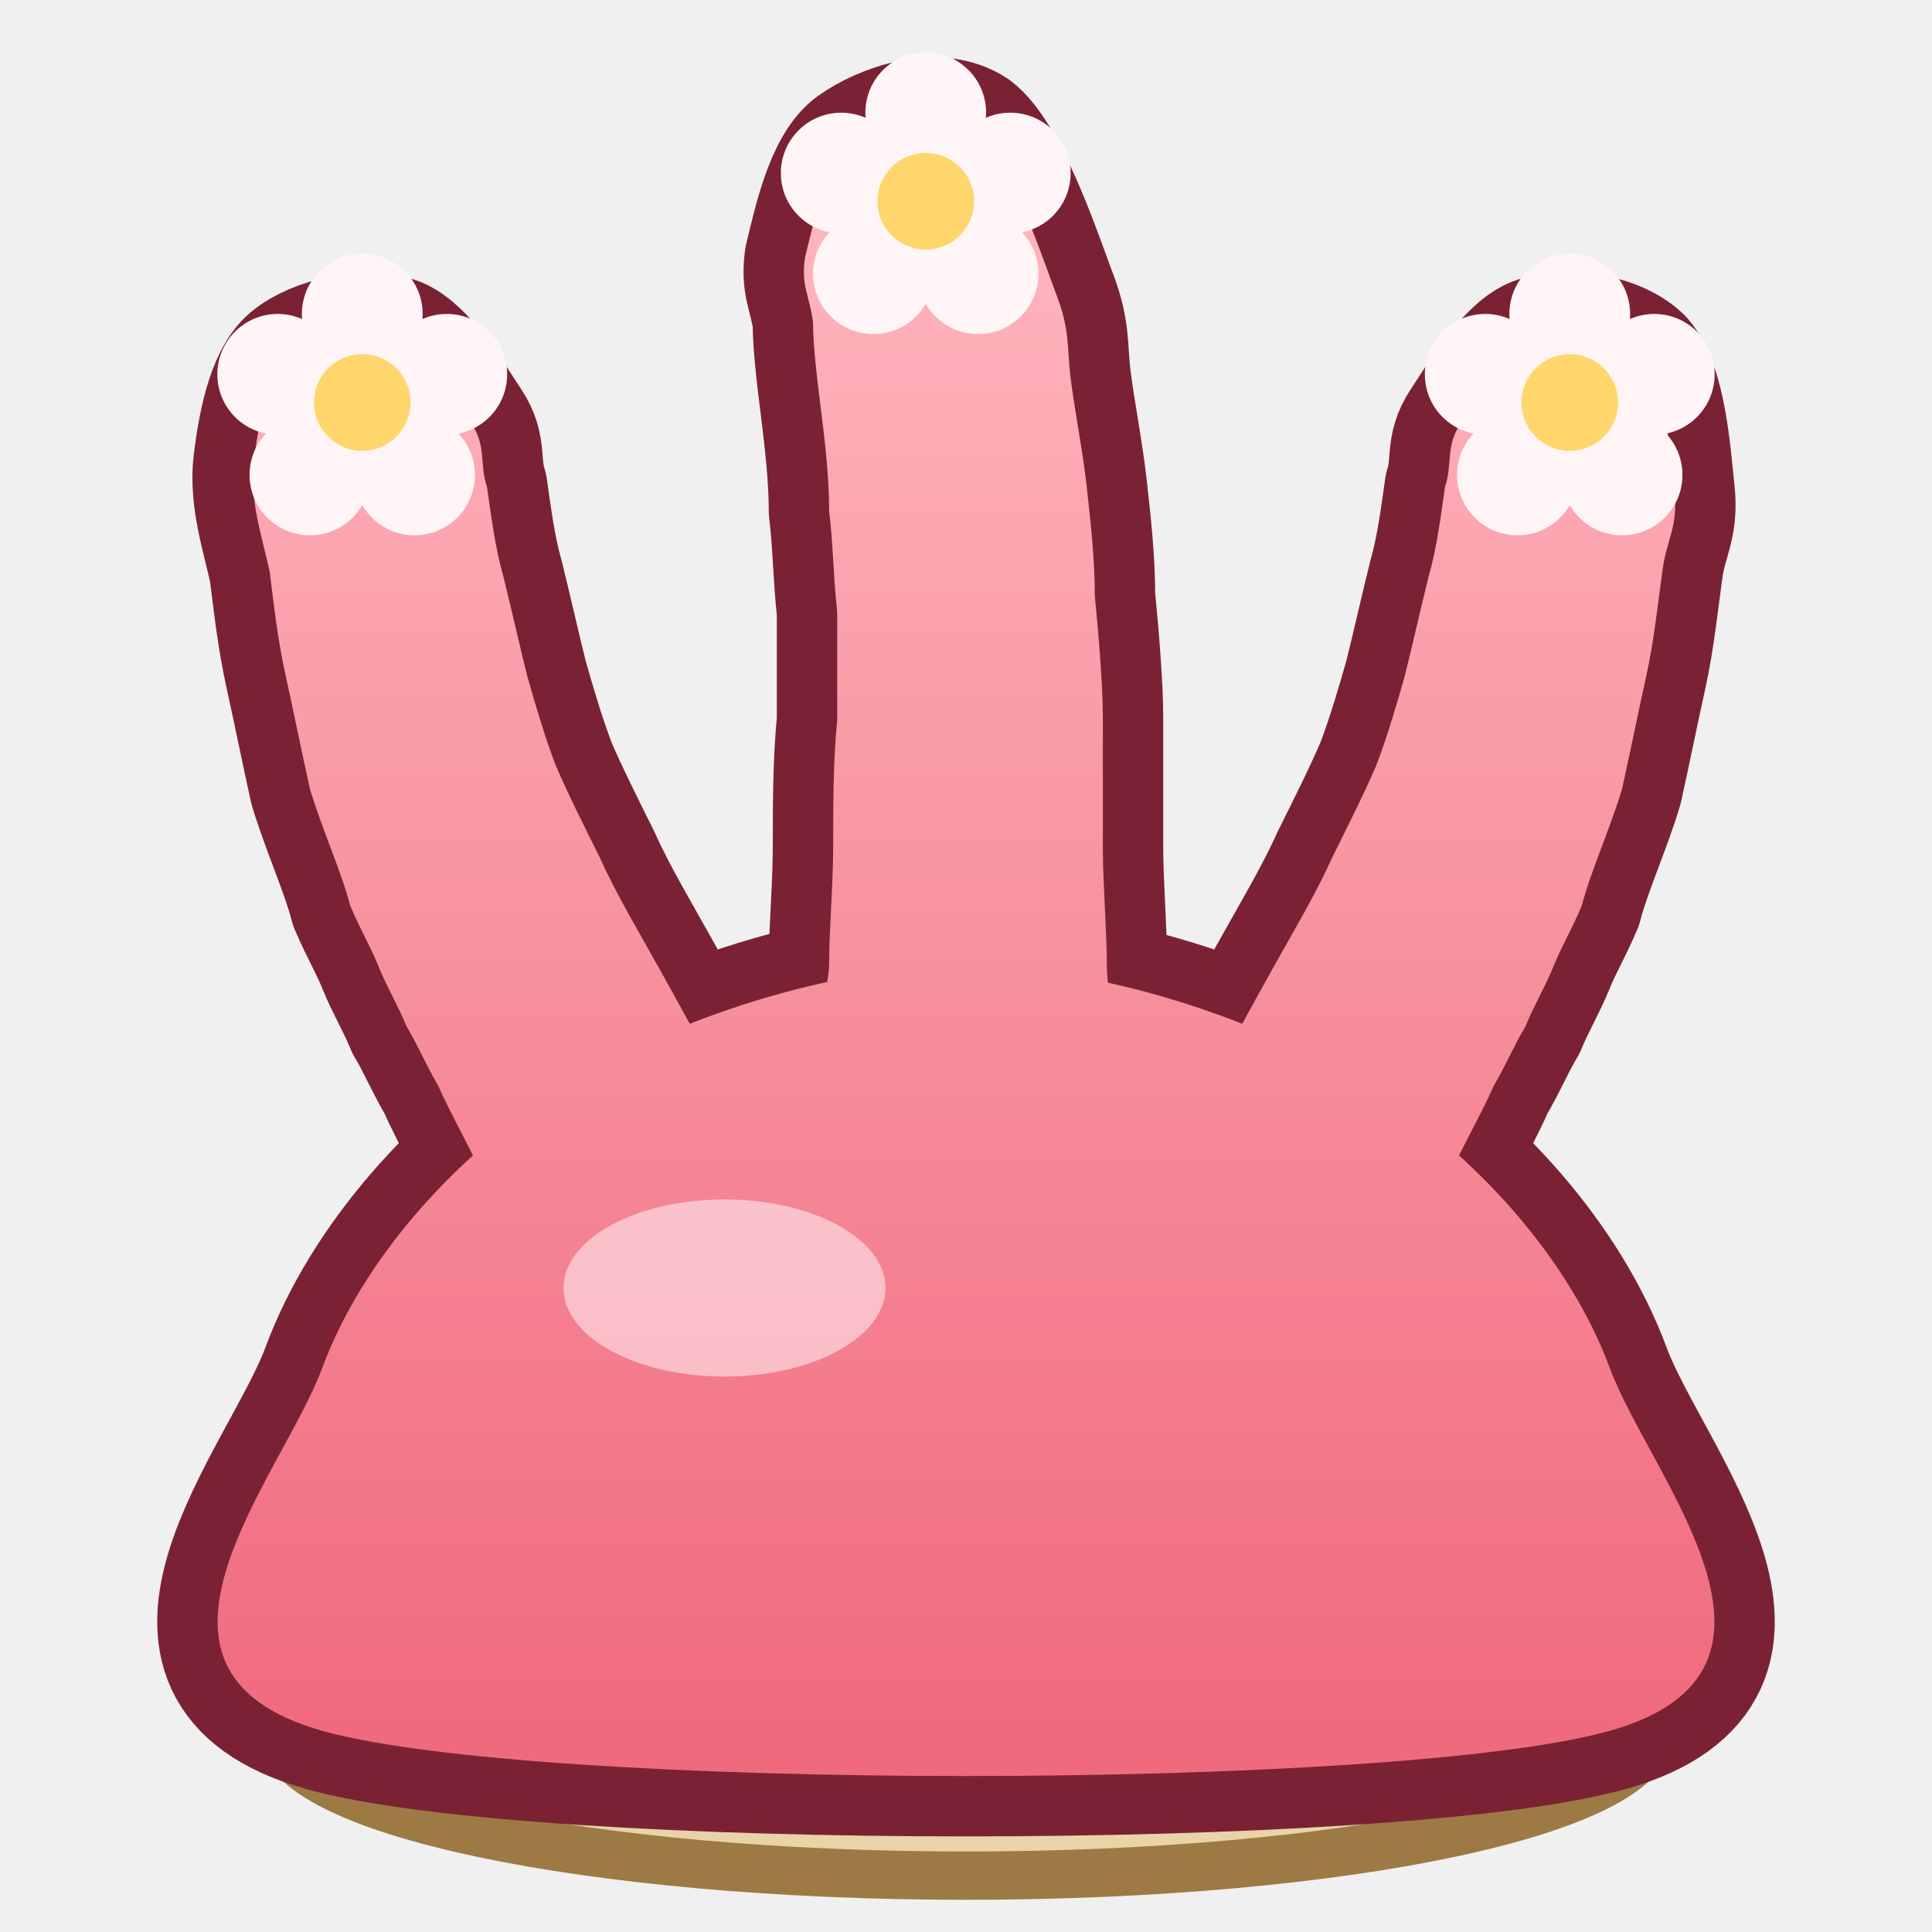
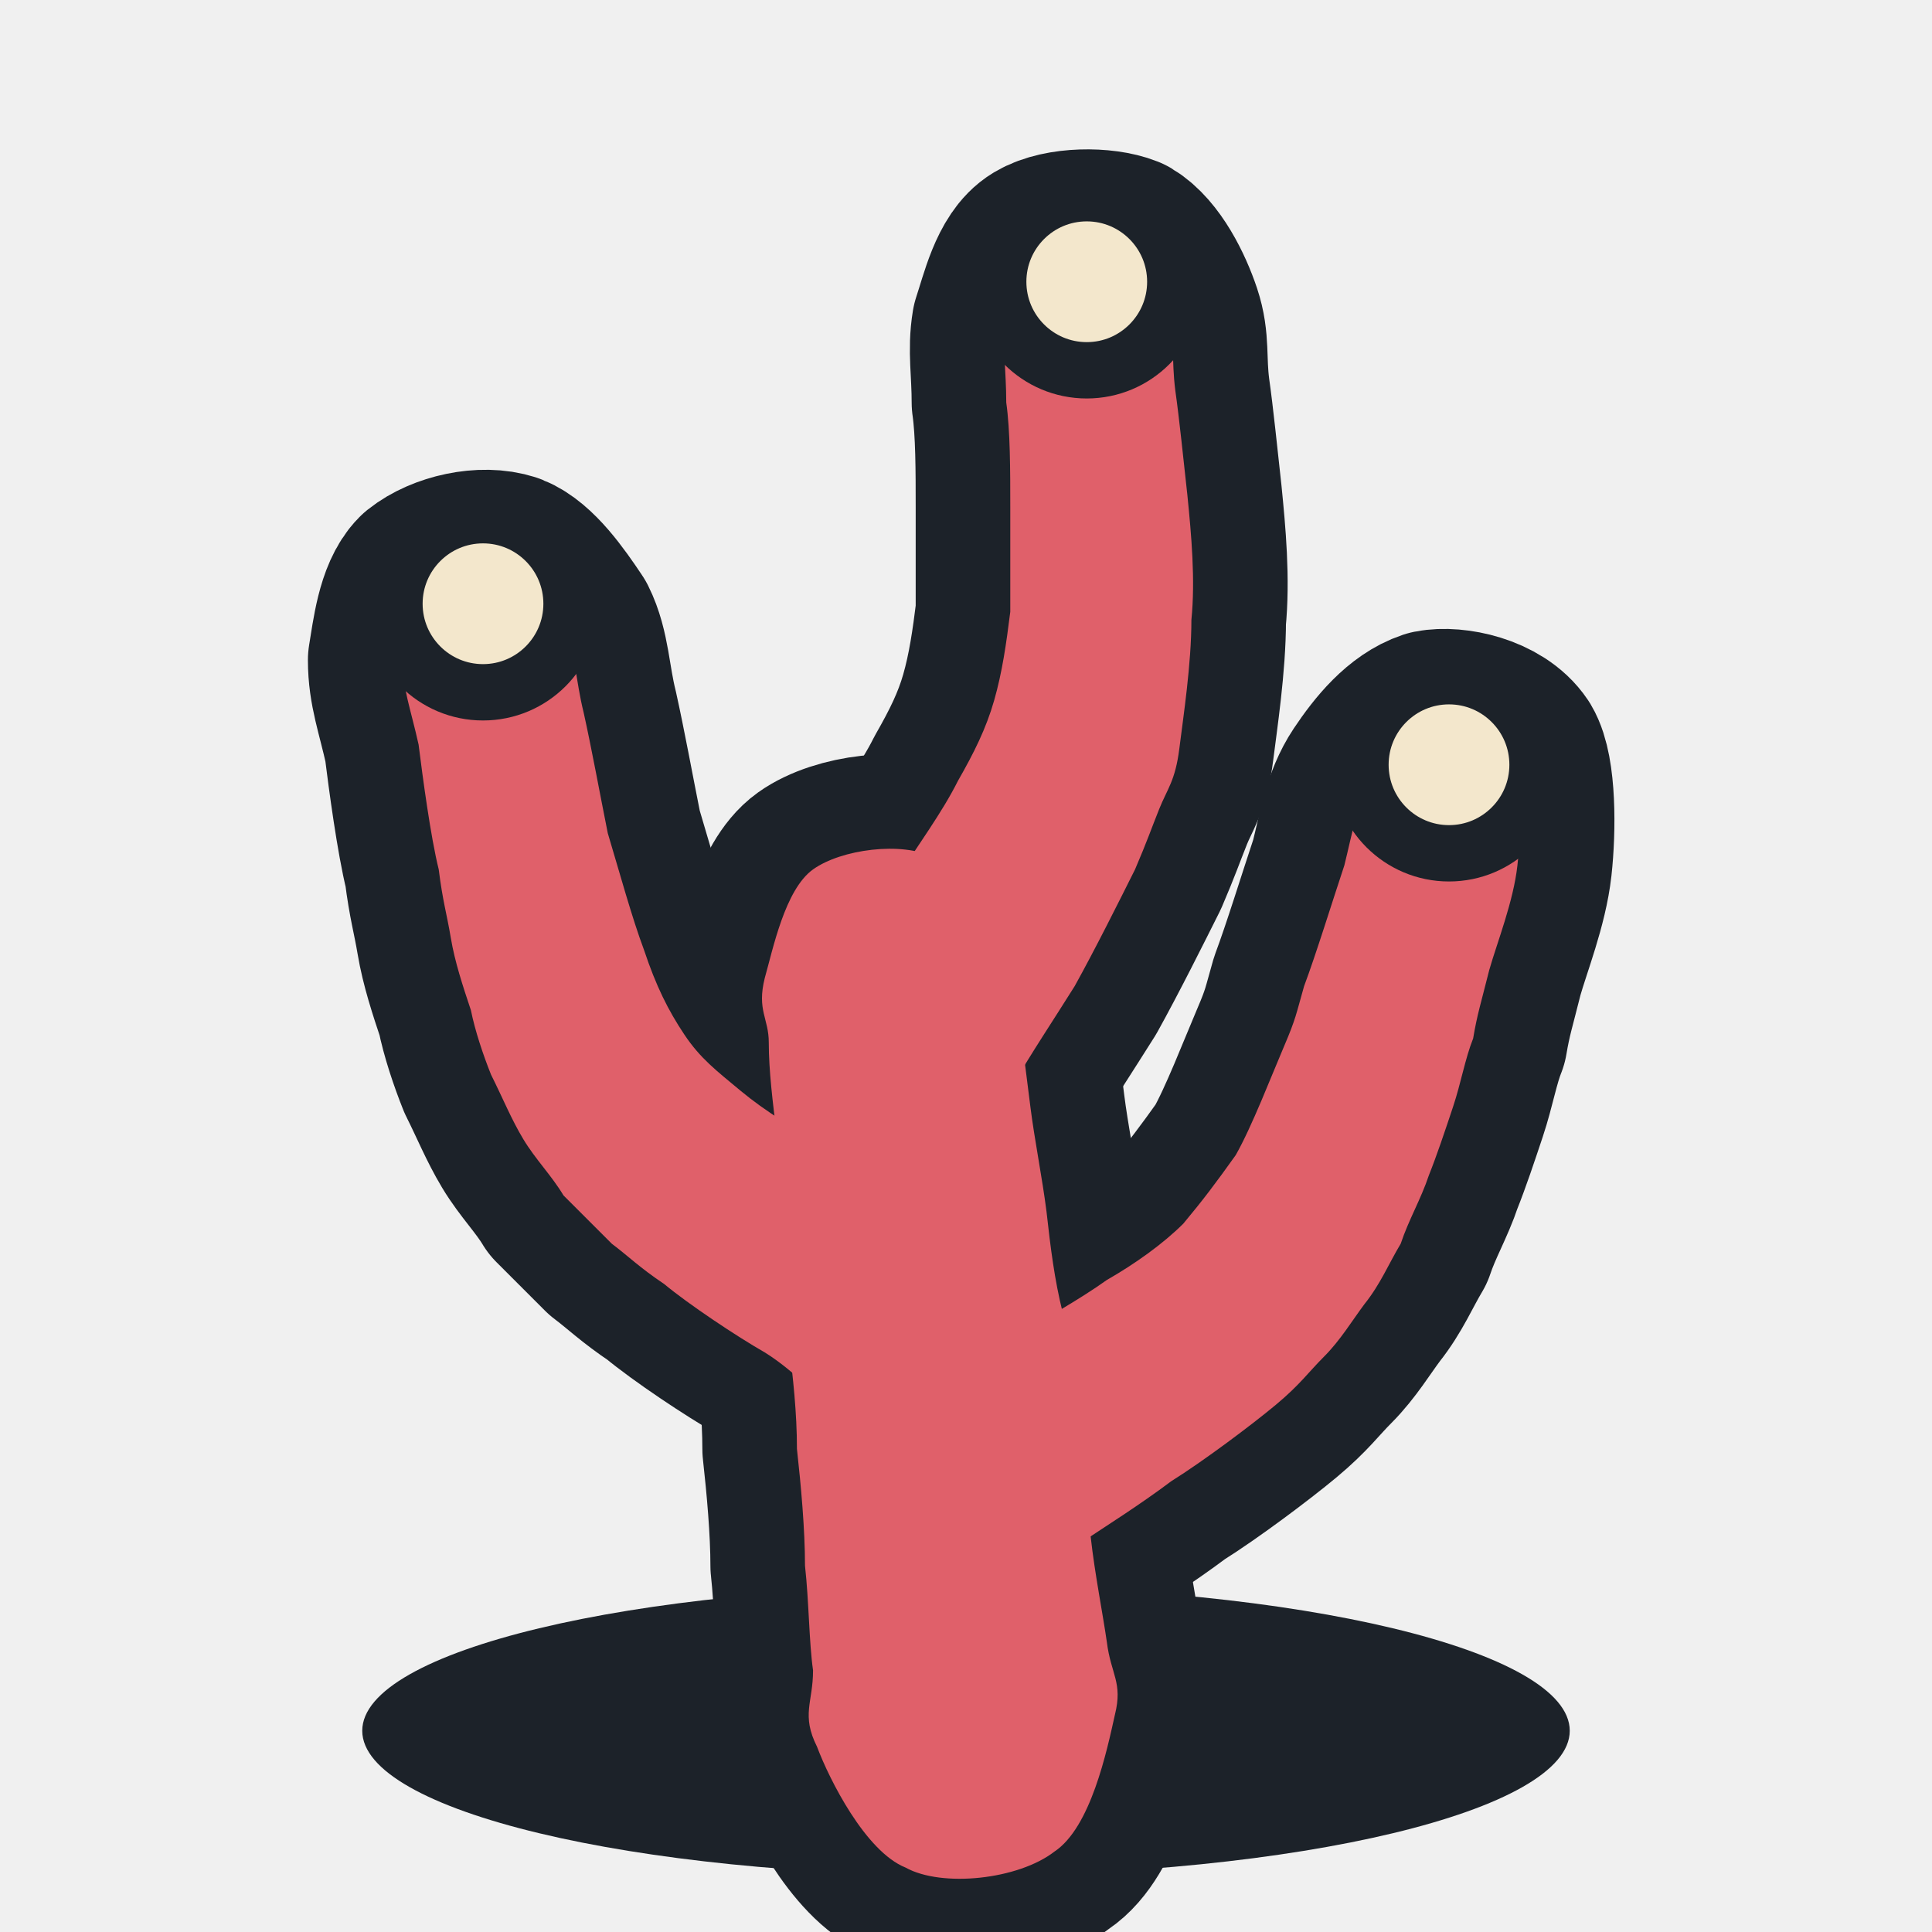
<svg xmlns="http://www.w3.org/2000/svg" viewBox="0 0 48 48" width="48" height="48">
-   <defs>
-     <linearGradient id="piececoralg0" gradientUnits="userSpaceOnUse" x1="0" y1="4" x2="0" y2="43">
-       <stop offset="0" stop-color="#ffb8c0" />
-       <stop offset="1" stop-color="#f06a7e" />
-     </linearGradient>
-     <linearGradient id="piececoralg1" gradientUnits="userSpaceOnUse" x1="0" y1="4" x2="0" y2="43">
-       <stop offset="0" stop-color="#ffb8c0" />
-       <stop offset="1" stop-color="#f06a7e" />
-     </linearGradient>
-     <linearGradient id="piececoralg2" gradientUnits="userSpaceOnUse" x1="0" y1="4" x2="0" y2="43">
-       <stop offset="0" stop-color="#ffb8c0" />
-       <stop offset="1" stop-color="#f06a7e" />
-     </linearGradient>
-     <linearGradient id="piececoralg3" gradientUnits="userSpaceOnUse" x1="0" y1="4" x2="0" y2="43">
-       <stop offset="0" stop-color="#ffb8c0" />
-       <stop offset="1" stop-color="#f06a7e" />
-     </linearGradient>
-   </defs>
-   <path d="M7,43 A17,3.6 0 1,0 41,43 A17,3.6 0 1,0 7,43 Z" fill="#e9d3a8" stroke="#9d7a44" stroke-width="1.2" stroke-linecap="round" stroke-linejoin="round" />
-   <path d="M18.9,28.5 C18.7,27.6 18.3,27.4 17.8,26.7 C17.4,25.9 16.9,25 16.4,24.1 C15.9,23.2 15.3,22.2 14.9,21.3 C14.5,20.5 14.1,19.7 13.8,19 C13.5,18.2 13.3,17.5 13.1,16.8 C12.9,16 12.7,15.1 12.5,14.3 C12.3,13.6 12.2,12.8 12.1,12.1 C11.9,11.5 12.1,11.1 11.7,10.5 C11.3,9.9 10.6,8.7 9.9,8.4 C9.1,8.1 7.8,8.4 7.2,8.9 C6.6,9.4 6.4,10.7 6.3,11.5 C6.2,12.4 6.5,13.3 6.7,14.2 C6.8,15 6.9,15.9 7.1,16.8 C7.3,17.7 7.5,18.7 7.7,19.6 C8,20.6 8.5,21.7 8.7,22.5 C9,23.2 9.2,23.5 9.4,24 C9.6,24.5 9.9,25 10.1,25.5 C10.4,26 10.5,26.3 10.9,27 C11.2,27.7 11.9,28.9 12.2,29.7 C12.6,30.4 12.5,30.9 13.1,31.5 C13.7,32.1 14.9,33.2 15.9,33.2 C16.8,33.3 18.2,32.5 18.7,31.7 C19.2,31 19,29.3 18.9,28.5 Z" fill="#7a2233" stroke="#7a2233" stroke-width="3" stroke-linecap="round" stroke-linejoin="round" />
-   <path d="M27.5,26 C27.8,25.2 27.5,24.8 27.5,24 C27.5,23.2 27.4,21.9 27.4,21.1 C27.4,20.3 27.4,20 27.4,19.5 C27.4,18.9 27.4,18.6 27.4,17.8 C27.4,17.1 27.3,15.8 27.2,14.8 C27.2,13.9 27.1,13 27,12.1 C26.9,11.2 26.7,10.2 26.6,9.4 C26.5,8.6 26.6,8.2 26.2,7.2 C25.8,6.1 25,3.8 24.2,3.2 C23.3,2.6 21.9,3.1 21.2,3.6 C20.5,4.1 20.2,5.6 20,6.4 C19.9,7.1 20.1,7.3 20.2,8 C20.2,8.6 20.3,9.4 20.4,10.2 C20.5,11 20.6,11.9 20.6,12.7 C20.7,13.5 20.7,14.3 20.8,15.2 C20.8,16 20.8,16.9 20.8,17.9 C20.7,18.9 20.7,20 20.7,21 C20.7,22 20.6,23.1 20.6,23.9 C20.6,24.7 20.2,25.1 20.5,26 C20.8,26.8 21.4,28.5 22.2,29 C23.1,29.5 24.8,29.5 25.7,29 C26.6,28.5 27.2,26.9 27.5,26 Z" fill="#7a2233" stroke="#7a2233" stroke-width="3" stroke-linecap="round" stroke-linejoin="round" />
-   <path d="M34.9,31.5 C35.5,30.9 35.4,30.4 35.8,29.7 C36.1,28.9 36.8,27.7 37.1,27 C37.5,26.3 37.6,26 37.9,25.5 C38.1,25 38.4,24.5 38.6,24 C38.8,23.5 39,23.2 39.3,22.5 C39.5,21.7 40,20.6 40.3,19.6 C40.5,18.7 40.7,17.7 40.9,16.8 C41.1,15.9 41.2,14.9 41.3,14.2 C41.4,13.4 41.7,13.1 41.6,12.2 C41.5,11.3 41.4,9.6 40.8,8.9 C40.2,8.3 38.9,8.1 38.1,8.4 C37.4,8.7 36.7,9.9 36.3,10.5 C35.9,11.1 36.1,11.5 35.9,12.1 C35.8,12.8 35.7,13.6 35.5,14.3 C35.3,15.1 35.1,16 34.9,16.8 C34.7,17.5 34.5,18.2 34.2,19 C33.9,19.7 33.5,20.5 33.1,21.3 C32.7,22.2 32.1,23.2 31.6,24.1 C31.1,25 30.6,25.9 30.2,26.7 C29.7,27.4 29.3,27.6 29.1,28.5 C29,29.3 28.8,31 29.3,31.7 C29.8,32.5 31.2,33.3 32.1,33.2 C33.1,33.2 34.3,32.1 34.9,31.5 Z" fill="#7a2233" stroke="#7a2233" stroke-width="3" stroke-linecap="round" stroke-linejoin="round" />
-   <path d="M8,43 C2.7,41.5 7,36.7 8,34 C9,31.3 11.3,28.7 14,27 C16.7,25.3 20.7,24 24,24 C27.3,24 31.3,25.3 34,27 C36.7,28.7 39,31.3 40,34 C41,36.7 45.3,41.5 40,43 C34.7,44.5 13.3,44.5 8,43 Z" fill="#7a2233" stroke="#7a2233" stroke-width="3" stroke-linecap="round" stroke-linejoin="round" />
-   <path d="M18.9,28.5 C18.7,27.6 18.3,27.4 17.8,26.7 C17.4,25.9 16.9,25 16.4,24.1 C15.9,23.2 15.3,22.2 14.9,21.3 C14.5,20.5 14.1,19.7 13.8,19 C13.5,18.2 13.3,17.5 13.1,16.8 C12.9,16 12.7,15.1 12.5,14.3 C12.3,13.6 12.2,12.8 12.1,12.1 C11.9,11.5 12.1,11.1 11.7,10.5 C11.3,9.9 10.6,8.7 9.9,8.4 C9.1,8.1 7.8,8.4 7.2,8.9 C6.6,9.4 6.4,10.7 6.3,11.5 C6.2,12.4 6.5,13.3 6.7,14.2 C6.8,15 6.9,15.9 7.1,16.8 C7.3,17.7 7.5,18.7 7.7,19.6 C8,20.6 8.5,21.7 8.7,22.5 C9,23.2 9.2,23.5 9.4,24 C9.6,24.5 9.9,25 10.1,25.5 C10.4,26 10.5,26.3 10.9,27 C11.2,27.7 11.9,28.9 12.2,29.7 C12.6,30.4 12.5,30.9 13.1,31.5 C13.7,32.1 14.9,33.2 15.9,33.2 C16.8,33.3 18.2,32.5 18.7,31.7 C19.2,31 19,29.3 18.9,28.5 Z" fill="url(#piececoralg0)" />
-   <path d="M27.5,26 C27.8,25.2 27.5,24.8 27.5,24 C27.5,23.2 27.4,21.9 27.4,21.1 C27.4,20.3 27.4,20 27.4,19.5 C27.4,18.9 27.4,18.6 27.4,17.8 C27.4,17.1 27.3,15.8 27.2,14.8 C27.2,13.9 27.1,13 27,12.1 C26.9,11.2 26.7,10.2 26.6,9.4 C26.5,8.6 26.6,8.2 26.2,7.2 C25.8,6.1 25,3.8 24.2,3.2 C23.3,2.6 21.9,3.1 21.2,3.6 C20.5,4.1 20.2,5.6 20,6.4 C19.9,7.1 20.1,7.3 20.2,8 C20.2,8.6 20.3,9.4 20.4,10.2 C20.5,11 20.6,11.9 20.6,12.7 C20.7,13.5 20.7,14.3 20.8,15.2 C20.8,16 20.8,16.9 20.8,17.9 C20.7,18.9 20.7,20 20.7,21 C20.7,22 20.6,23.1 20.6,23.9 C20.6,24.7 20.2,25.1 20.5,26 C20.8,26.8 21.4,28.5 22.2,29 C23.1,29.5 24.8,29.5 25.7,29 C26.6,28.5 27.2,26.9 27.5,26 Z" fill="url(#piececoralg1)" />
-   <path d="M34.9,31.5 C35.5,30.9 35.4,30.4 35.8,29.7 C36.1,28.9 36.8,27.7 37.1,27 C37.5,26.3 37.6,26 37.9,25.5 C38.1,25 38.4,24.5 38.6,24 C38.8,23.5 39,23.2 39.3,22.5 C39.5,21.7 40,20.6 40.3,19.6 C40.5,18.7 40.7,17.7 40.9,16.8 C41.1,15.9 41.2,14.9 41.3,14.2 C41.4,13.4 41.7,13.1 41.6,12.2 C41.5,11.3 41.4,9.6 40.8,8.9 C40.2,8.3 38.9,8.1 38.1,8.4 C37.4,8.7 36.7,9.9 36.3,10.5 C35.9,11.1 36.1,11.5 35.9,12.1 C35.8,12.8 35.7,13.6 35.5,14.3 C35.3,15.1 35.1,16 34.9,16.8 C34.7,17.5 34.5,18.2 34.2,19 C33.9,19.7 33.5,20.5 33.1,21.3 C32.7,22.2 32.1,23.2 31.6,24.1 C31.1,25 30.6,25.9 30.2,26.7 C29.7,27.4 29.3,27.6 29.1,28.5 C29,29.3 28.8,31 29.3,31.7 C29.8,32.5 31.2,33.3 32.1,33.2 C33.1,33.2 34.3,32.1 34.9,31.5 Z" fill="url(#piececoralg2)" />
-   <path d="M8,43 C2.7,41.5 7,36.7 8,34 C9,31.3 11.3,28.7 14,27 C16.7,25.3 20.7,24 24,24 C27.3,24 31.3,25.3 34,27 C36.7,28.7 39,31.3 40,34 C41,36.7 45.3,41.5 40,43 C34.7,44.5 13.3,44.5 8,43 Z" fill="url(#piececoralg3)" />
-   <path d="M7.5,7.8 A1.5,1.5 0 1,0 10.5,7.8 A1.5,1.5 0 1,0 7.5,7.8 Z" fill="#fff4f6" />
-   <path d="M9.6,9.3 A1.5,1.5 0 1,0 12.6,9.3 A1.5,1.5 0 1,0 9.6,9.3 Z" fill="#fff4f6" />
-   <path d="M8.8,11.8 A1.5,1.5 0 1,0 11.8,11.8 A1.5,1.5 0 1,0 8.8,11.8 Z" fill="#fff4f6" />
-   <path d="M6.2,11.8 A1.5,1.5 0 1,0 9.2,11.8 A1.5,1.5 0 1,0 6.2,11.8 Z" fill="#fff4f6" />
-   <path d="M5.4,9.3 A1.5,1.5 0 1,0 8.4,9.3 A1.5,1.5 0 1,0 5.4,9.3 Z" fill="#fff4f6" />
-   <path d="M7.8,10 A1.2,1.2 0 1,0 10.2,10 A1.2,1.2 0 1,0 7.8,10 Z" fill="#ffd66b" />
-   <path d="M21.5,2.8 A1.5,1.5 0 1,0 24.5,2.8 A1.5,1.5 0 1,0 21.5,2.8 Z" fill="#fff4f6" />
-   <path d="M23.6,4.3 A1.5,1.5 0 1,0 26.6,4.3 A1.5,1.5 0 1,0 23.6,4.3 Z" fill="#fff4f6" />
-   <path d="M22.8,6.8 A1.5,1.5 0 1,0 25.8,6.8 A1.5,1.5 0 1,0 22.8,6.8 Z" fill="#fff4f6" />
-   <path d="M20.2,6.8 A1.5,1.5 0 1,0 23.2,6.8 A1.5,1.5 0 1,0 20.2,6.8 Z" fill="#fff4f6" />
-   <path d="M19.4,4.3 A1.5,1.5 0 1,0 22.4,4.3 A1.5,1.5 0 1,0 19.4,4.3 Z" fill="#fff4f6" />
-   <path d="M21.8,5 A1.2,1.2 0 1,0 24.2,5 A1.2,1.2 0 1,0 21.8,5 Z" fill="#ffd66b" />
-   <path d="M37.5,7.8 A1.5,1.5 0 1,0 40.5,7.8 A1.5,1.5 0 1,0 37.5,7.8 Z" fill="#fff4f6" />
-   <path d="M39.6,9.3 A1.5,1.5 0 1,0 42.6,9.3 A1.5,1.5 0 1,0 39.6,9.3 Z" fill="#fff4f6" />
-   <path d="M38.8,11.8 A1.5,1.5 0 1,0 41.8,11.8 A1.5,1.5 0 1,0 38.8,11.8 Z" fill="#fff4f6" />
-   <path d="M36.2,11.8 A1.5,1.5 0 1,0 39.2,11.8 A1.5,1.5 0 1,0 36.2,11.8 Z" fill="#fff4f6" />
-   <path d="M35.4,9.3 A1.5,1.5 0 1,0 38.4,9.3 A1.5,1.5 0 1,0 35.4,9.3 Z" fill="#fff4f6" />
-   <path d="M37.8,10 A1.2,1.2 0 1,0 40.2,10 A1.2,1.2 0 1,0 37.8,10 Z" fill="#ffd66b" />
-   <path d="M14,32 A4,2.2 0 1,0 22,32 A4,2.2 0 1,0 14,32 Z" fill="#ffffff" fill-opacity="0.5" />
+   <path d="M9,43 A15,3.6 0 1,0 39,43 A15,3.6 0 1,0 9,43 Z" fill="#1c2229" />
+   <path d="M27.7,42.6 C27.9,41.8 27.6,41.6 27.5,40.8 C27.4,40.1 27.2,39.1 27.1,38.2 C27,37.3 26.8,36.2 26.7,35.3 C26.6,34.4 26.5,33.5 26.4,32.6 C26.2,31.8 26.1,31 26,30.1 C25.9,29.3 25.7,28.3 25.6,27.5 C25.5,26.7 25.4,25.9 25.3,25.2 C25.1,24.6 25.3,24.3 25,23.7 C24.6,23 24,21.6 23.2,21.3 C22.4,20.9 20.9,21.1 20.2,21.6 C19.5,22.1 19.2,23.6 19,24.3 C18.8,25.1 19.1,25.3 19.1,25.9 C19.1,26.6 19.2,27.4 19.3,28.2 C19.3,29 19.4,30 19.5,30.8 C19.5,31.7 19.6,32.5 19.6,33.4 C19.7,34.2 19.8,35.1 19.8,36 C19.9,36.9 20,38 20,38.9 C20.1,39.8 20.1,40.8 20.2,41.5 C20.2,42.3 19.9,42.6 20.3,43.4 C20.6,44.2 21.5,46 22.5,46.4 C23.4,46.9 25.3,46.7 26.2,46 C27.1,45.4 27.5,43.5 27.7,42.6 Z" fill="#1c2229" stroke="#1c2229" stroke-width="4.7" stroke-linecap="round" stroke-linejoin="round" />
+   <path d="M24.5,30.7 C24,30.1 23.4,30.1 22.8,29.7 C22.1,29.4 21.3,29 20.6,28.5 C19.8,28.1 19,27.6 18.4,27.1 C17.8,26.6 17.4,26.3 17,25.7 C16.6,25.1 16.3,24.5 16,23.6 C15.7,22.8 15.4,21.7 15.1,20.7 C14.9,19.7 14.7,18.6 14.5,17.7 C14.3,16.9 14.3,16.2 14,15.6 C13.6,15 13.1,14.3 12.6,14.1 C12,13.9 11.1,14.1 10.6,14.5 C10.2,14.9 10.1,15.8 10,16.4 C10,17.1 10.2,17.6 10.4,18.5 C10.5,19.3 10.7,20.8 10.9,21.6 C11,22.4 11.1,22.7 11.2,23.3 C11.3,23.9 11.5,24.5 11.7,25.1 C11.8,25.6 12,26.2 12.2,26.7 C12.5,27.3 12.7,27.8 13,28.3 C13.3,28.8 13.7,29.2 14,29.7 C14.4,30.1 14.8,30.5 15.2,30.9 C15.6,31.2 15.9,31.5 16.5,31.9 C17.1,32.4 18.3,33.2 19,33.6 C19.8,34.1 20.1,34.6 20.9,34.9 C21.8,35.2 23.4,35.7 24.2,35.5 C25,35.2 25.7,34 25.7,33.2 C25.8,32.4 25,31.3 24.5,30.7 Z" fill="#1c2229" stroke="#1c2229" stroke-width="4.7" stroke-linecap="round" stroke-linejoin="round" />
+   <path d="M24.3,28.4 C24.9,28 24.8,27.5 25.2,26.9 C25.6,26.2 26.2,25.3 26.7,24.5 C27.2,23.6 27.8,22.4 28.2,21.6 C28.5,20.9 28.6,20.6 28.8,20.1 C29,19.6 29.2,19.4 29.3,18.6 C29.4,17.8 29.6,16.5 29.6,15.4 C29.7,14.4 29.6,13.3 29.5,12.3 C29.4,11.4 29.3,10.4 29.2,9.7 C29.1,8.9 29.2,8.5 29,7.9 C28.8,7.3 28.4,6.5 27.9,6.2 C27.4,6 26.4,6 25.9,6.3 C25.4,6.6 25.2,7.5 25,8.1 C24.9,8.7 25,9.2 25,10 C25.1,10.7 25.1,11.7 25.1,12.6 C25.1,13.4 25.1,14.4 25.1,15.2 C25,16 24.9,16.7 24.7,17.4 C24.5,18.1 24.2,18.7 23.8,19.4 C23.4,20.2 22.8,21 22.3,21.8 C21.8,22.5 21.2,23.3 20.8,23.9 C20.4,24.6 19.9,24.8 19.7,25.6 C19.5,26.3 19.2,27.6 19.6,28.3 C20,29 21.1,29.7 21.9,29.7 C22.7,29.8 23.8,28.9 24.3,28.4 Z" fill="#1c2229" stroke="#1c2229" stroke-width="4.7" stroke-linecap="round" stroke-linejoin="round" />
+   <path d="M25.5,39.3 C26.2,39.1 26.3,38.7 26.9,38.3 C27.5,37.9 28.3,37.4 29.1,36.8 C29.9,36.3 31.1,35.4 31.7,34.9 C32.3,34.4 32.5,34.1 32.9,33.7 C33.3,33.3 33.6,32.8 33.9,32.4 C34.3,31.9 34.5,31.4 34.8,30.9 C35,30.3 35.3,29.8 35.5,29.2 C35.7,28.7 35.9,28.1 36.1,27.5 C36.3,26.9 36.4,26.3 36.6,25.8 C36.7,25.2 36.8,24.9 37,24.1 C37.2,23.4 37.6,22.4 37.7,21.5 C37.8,20.6 37.8,19.2 37.5,18.7 C37.1,18.1 36.1,17.9 35.6,18 C35,18.2 34.5,18.8 34.1,19.4 C33.7,20 33.6,20.7 33.4,21.5 C33.1,22.4 32.7,23.7 32.4,24.5 C32.2,25.2 32.2,25.3 31.9,26 C31.6,26.7 31.1,28 30.7,28.7 C30.2,29.4 29.9,29.8 29.4,30.4 C28.9,30.9 28.2,31.4 27.5,31.8 C26.8,32.3 25.9,32.8 25.2,33.2 C24.5,33.6 23.9,33.6 23.2,34.3 C22.5,34.9 21.3,36.3 21.3,37.2 C21.2,38 22.1,39.1 22.8,39.5 C23.5,39.8 24.8,39.5 25.5,39.3 Z" fill="#1c2229" stroke="#1c2229" stroke-width="4.7" stroke-linecap="round" stroke-linejoin="round" />
+   <path d="M27.7,42.6 C27.9,41.8 27.6,41.6 27.5,40.8 C27.4,40.1 27.2,39.1 27.1,38.2 C27,37.3 26.8,36.2 26.7,35.3 C26.6,34.4 26.5,33.5 26.4,32.6 C26.2,31.8 26.1,31 26,30.1 C25.9,29.3 25.7,28.3 25.6,27.5 C25.5,26.7 25.4,25.9 25.3,25.2 C25.1,24.6 25.3,24.3 25,23.7 C24.6,23 24,21.6 23.2,21.3 C22.4,20.9 20.9,21.1 20.2,21.6 C19.5,22.1 19.2,23.6 19,24.3 C18.8,25.1 19.1,25.3 19.1,25.9 C19.1,26.6 19.2,27.4 19.3,28.2 C19.3,29 19.4,30 19.5,30.8 C19.5,31.7 19.6,32.5 19.6,33.4 C19.7,34.2 19.8,35.1 19.8,36 C19.9,36.9 20,38 20,38.9 C20.1,39.8 20.1,40.8 20.2,41.5 C20.2,42.3 19.9,42.6 20.3,43.4 C20.6,44.2 21.5,46 22.5,46.4 C23.4,46.9 25.3,46.7 26.2,46 C27.1,45.4 27.5,43.5 27.7,42.6 Z" fill="#e0606a" />
+   <path d="M24.5,30.7 C24,30.1 23.4,30.1 22.8,29.7 C22.1,29.4 21.3,29 20.6,28.5 C19.8,28.1 19,27.6 18.4,27.1 C17.8,26.6 17.4,26.3 17,25.7 C16.6,25.1 16.3,24.5 16,23.6 C15.7,22.8 15.4,21.7 15.1,20.7 C14.9,19.7 14.7,18.6 14.5,17.7 C14.3,16.9 14.3,16.2 14,15.6 C13.6,15 13.1,14.3 12.6,14.1 C12,13.9 11.1,14.1 10.6,14.5 C10.2,14.9 10.1,15.8 10,16.4 C10,17.1 10.2,17.6 10.4,18.5 C10.5,19.3 10.7,20.8 10.9,21.6 C11,22.4 11.1,22.7 11.2,23.3 C11.3,23.9 11.5,24.5 11.7,25.1 C11.8,25.6 12,26.2 12.2,26.7 C12.5,27.3 12.7,27.8 13,28.3 C13.3,28.8 13.7,29.2 14,29.7 C14.4,30.1 14.8,30.5 15.2,30.9 C15.6,31.2 15.9,31.5 16.5,31.9 C17.1,32.4 18.3,33.2 19,33.6 C19.8,34.1 20.1,34.6 20.9,34.9 C21.8,35.2 23.4,35.7 24.2,35.5 C25,35.2 25.7,34 25.7,33.2 C25.8,32.4 25,31.3 24.5,30.7 Z" fill="#e0606a" />
+   <path d="M24.3,28.4 C24.9,28 24.8,27.5 25.2,26.9 C25.6,26.2 26.2,25.3 26.7,24.5 C27.2,23.6 27.8,22.4 28.2,21.6 C28.5,20.9 28.6,20.6 28.8,20.1 C29,19.6 29.2,19.4 29.3,18.6 C29.4,17.8 29.6,16.5 29.6,15.4 C29.7,14.4 29.6,13.3 29.5,12.3 C29.4,11.4 29.3,10.4 29.2,9.7 C29.1,8.9 29.2,8.5 29,7.9 C28.8,7.3 28.4,6.5 27.9,6.2 C27.4,6 26.4,6 25.9,6.3 C25.4,6.6 25.2,7.5 25,8.1 C24.9,8.7 25,9.2 25,10 C25.1,10.7 25.1,11.7 25.1,12.6 C25.1,13.4 25.1,14.4 25.1,15.2 C25,16 24.9,16.7 24.7,17.4 C24.5,18.1 24.2,18.7 23.8,19.4 C23.4,20.2 22.8,21 22.3,21.8 C21.8,22.5 21.2,23.3 20.8,23.9 C20.4,24.6 19.9,24.8 19.7,25.6 C19.5,26.3 19.2,27.6 19.6,28.3 C20,29 21.1,29.7 21.9,29.7 C22.7,29.8 23.8,28.9 24.3,28.4 Z" fill="#e0606a" />
+   <path d="M25.5,39.3 C26.2,39.1 26.3,38.7 26.9,38.3 C27.5,37.9 28.3,37.4 29.1,36.8 C29.9,36.3 31.1,35.4 31.7,34.9 C32.3,34.4 32.5,34.1 32.9,33.7 C33.3,33.3 33.6,32.8 33.9,32.4 C34.3,31.9 34.5,31.4 34.8,30.9 C35,30.3 35.3,29.8 35.5,29.2 C35.7,28.7 35.9,28.1 36.1,27.5 C36.3,26.9 36.4,26.3 36.6,25.8 C36.7,25.2 36.8,24.9 37,24.1 C37.2,23.4 37.6,22.4 37.7,21.5 C37.8,20.6 37.8,19.2 37.5,18.7 C37.1,18.1 36.1,17.9 35.6,18 C35,18.2 34.5,18.8 34.1,19.4 C33.7,20 33.6,20.7 33.4,21.5 C33.1,22.4 32.7,23.7 32.4,24.5 C32.2,25.2 32.2,25.3 31.9,26 C31.6,26.7 31.1,28 30.7,28.7 C30.2,29.4 29.9,29.8 29.4,30.4 C28.9,30.9 28.2,31.4 27.5,31.8 C26.8,32.3 25.9,32.8 25.2,33.2 C24.5,33.6 23.9,33.6 23.2,34.3 C22.5,34.9 21.3,36.3 21.3,37.2 C21.2,38 22.1,39.1 22.8,39.5 C23.5,39.8 24.8,39.5 25.5,39.3 Z" fill="#e0606a" />
+   <path d="M9.8,15 A2.2,2.2 0 1,0 14.2,15 A2.2,2.2 0 1,0 9.8,15 Z" fill="#f3e7cc" stroke="#1c2229" stroke-width="1.4" stroke-linecap="round" stroke-linejoin="round" />
+   <path d="M24.8,7 A2.2,2.2 0 1,0 29.2,7 A2.2,2.2 0 1,0 24.8,7 Z" fill="#f3e7cc" stroke="#1c2229" stroke-width="1.4" stroke-linecap="round" stroke-linejoin="round" />
+   <path d="M33.8,19 A2.2,2.2 0 1,0 38.2,19 A2.2,2.2 0 1,0 33.8,19 Z" fill="#f3e7cc" stroke="#1c2229" stroke-width="1.4" stroke-linecap="round" stroke-linejoin="round" />
</svg>
